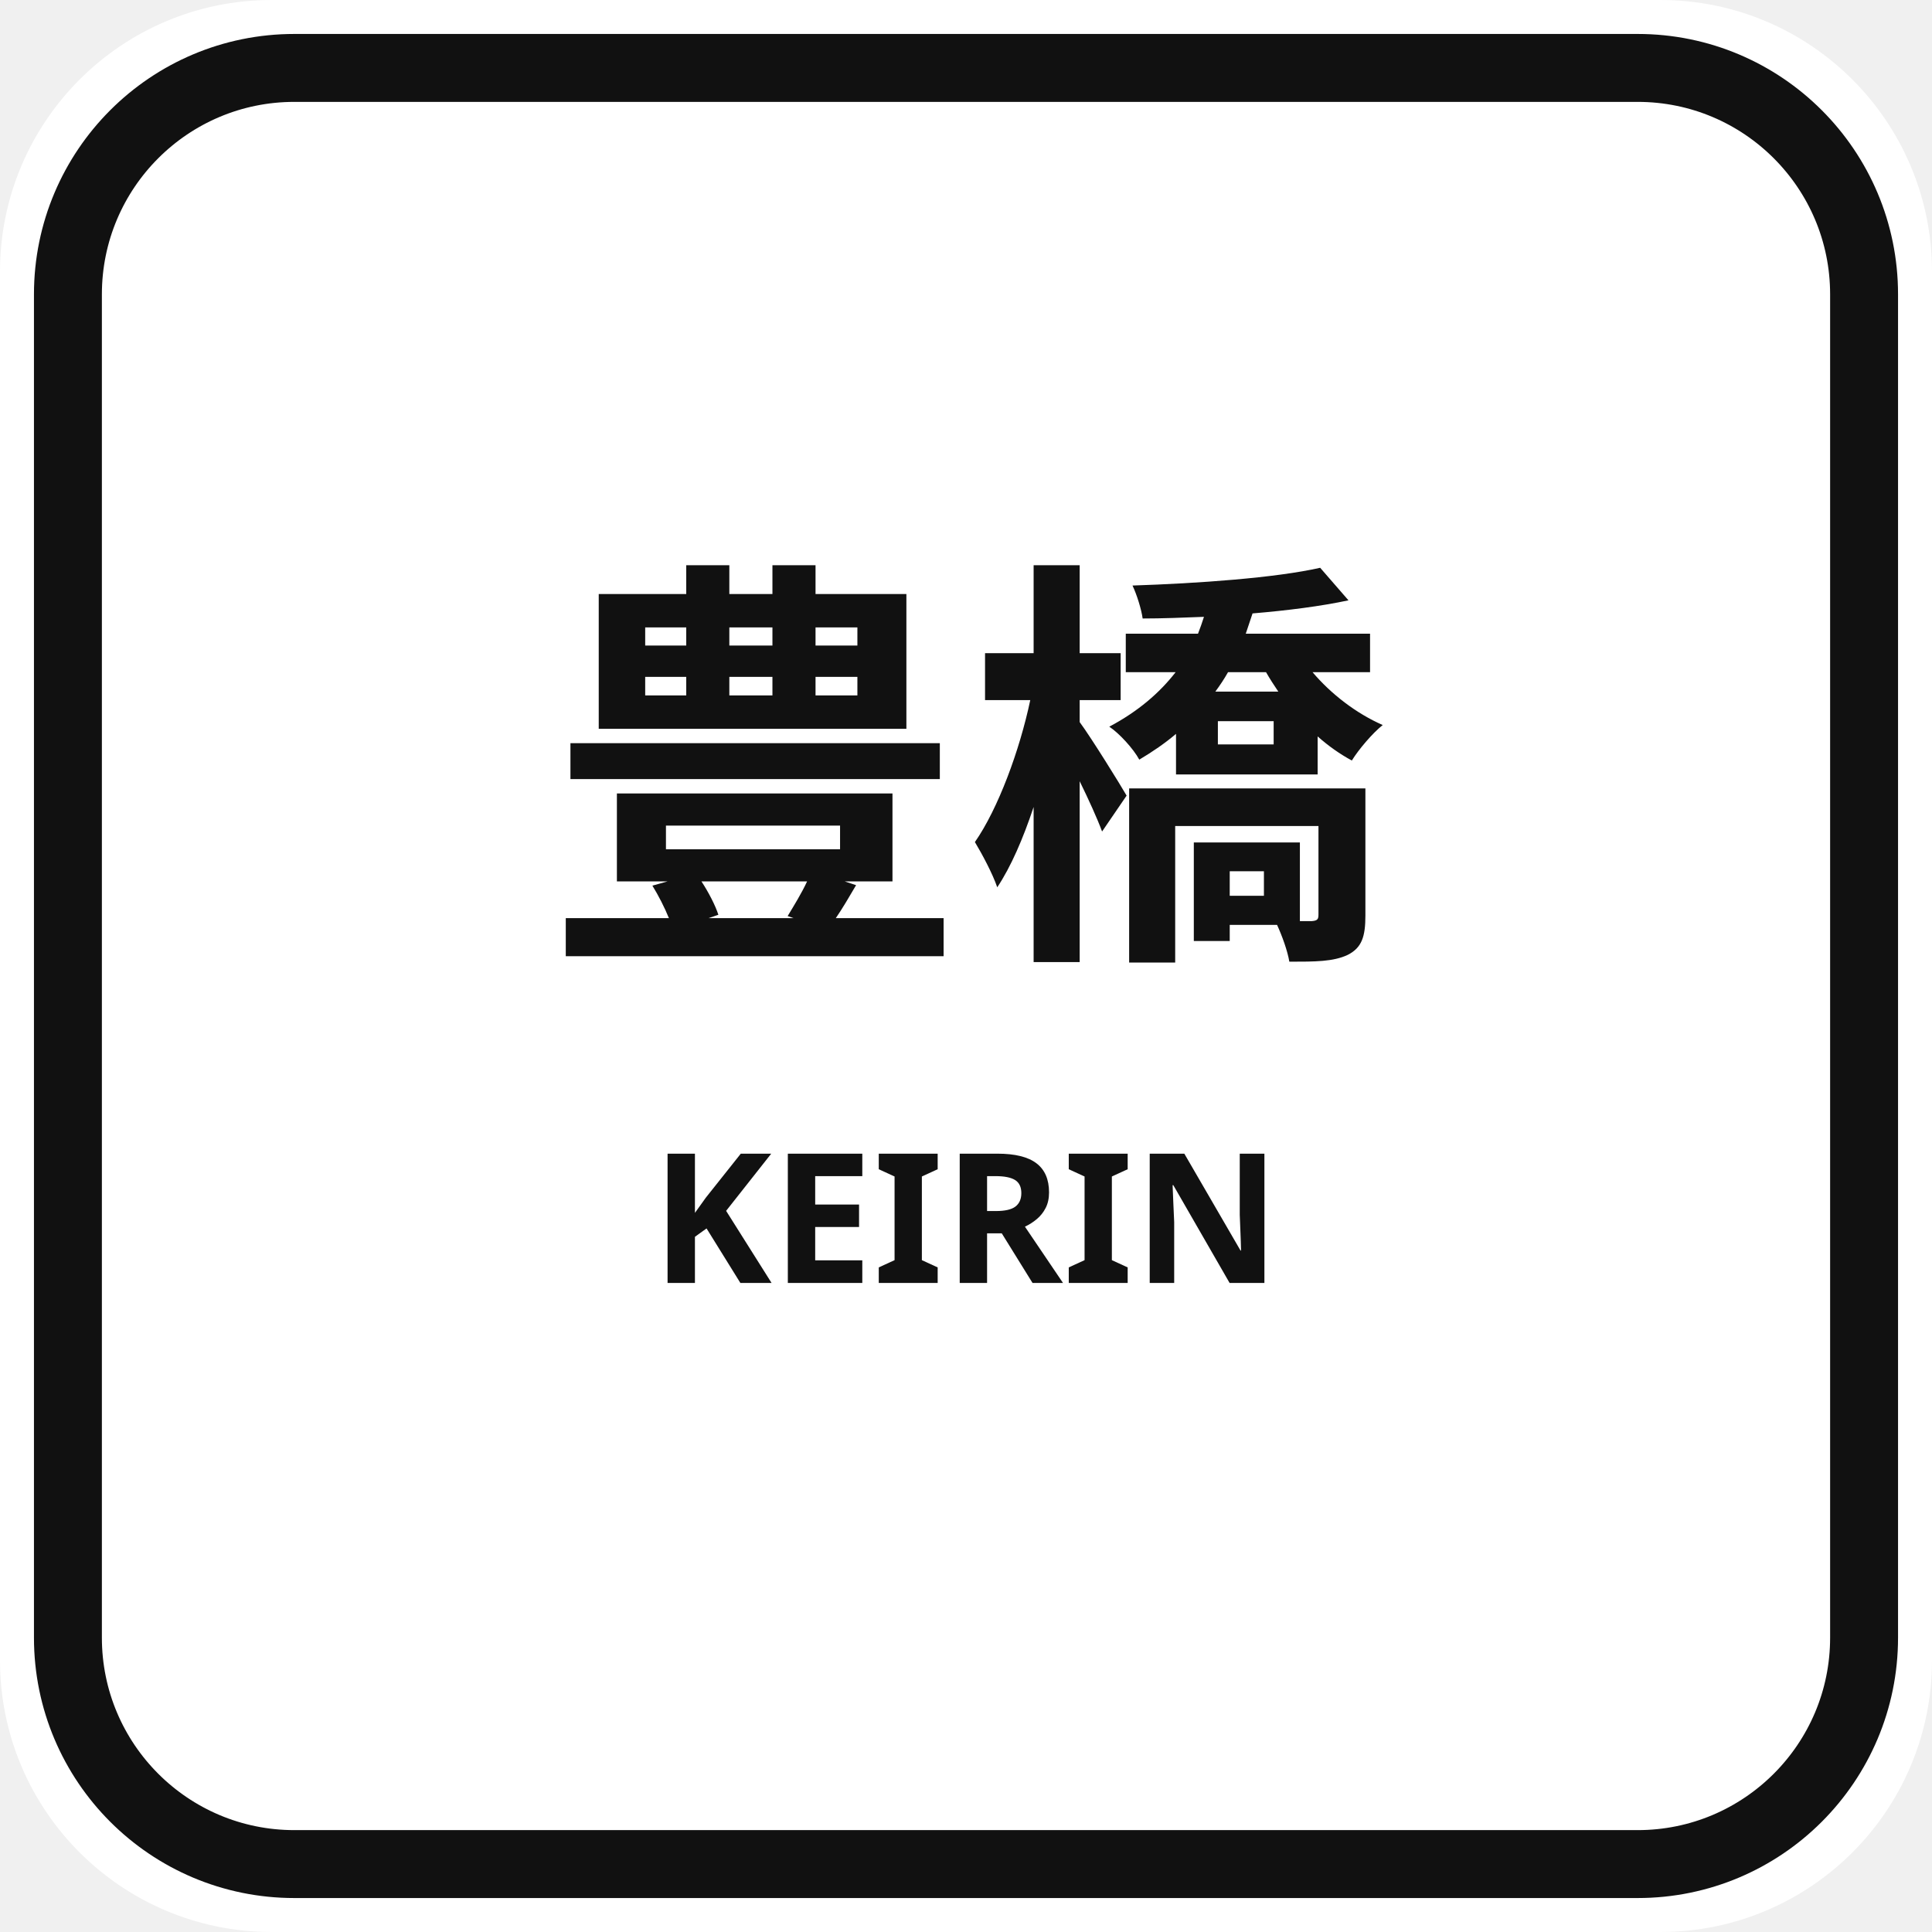
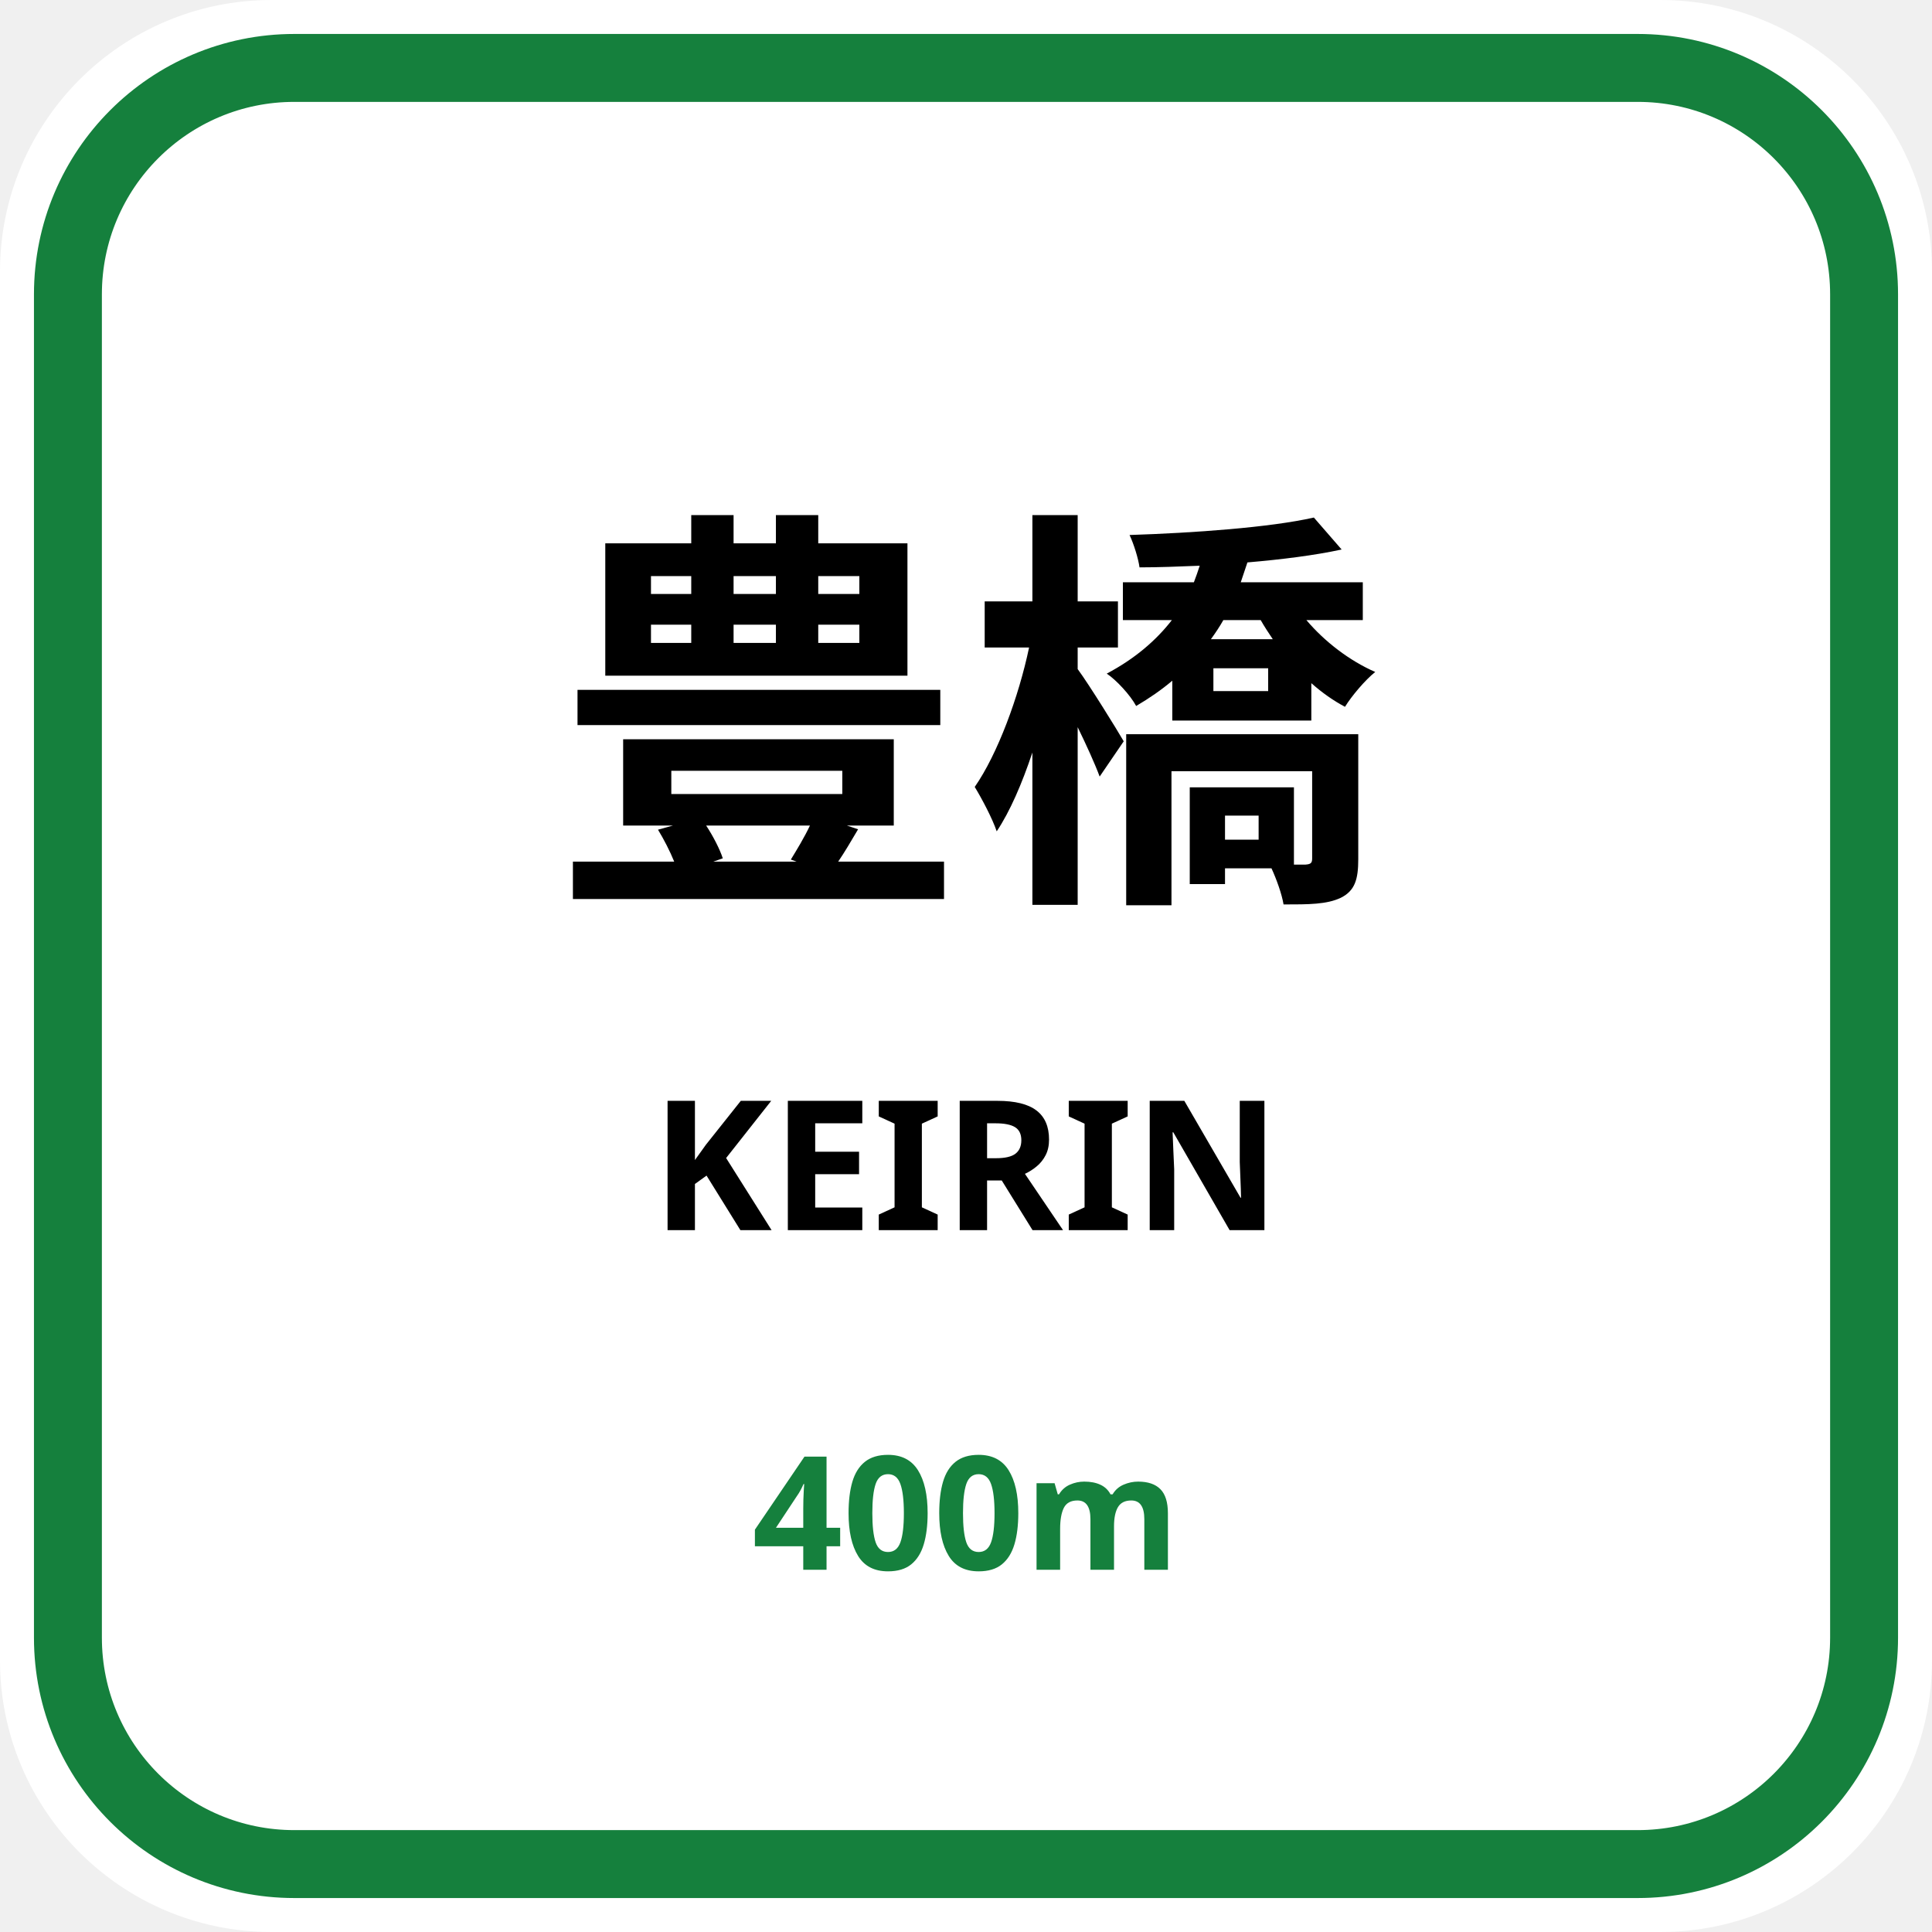
<svg xmlns="http://www.w3.org/2000/svg" viewBox="0 0 512 512">
  <rect width="512" height="512" rx="72" fill="white" />
-   <rect x="18" y="18" width="476" height="476" rx="60" fill="none" stroke="#111" stroke-width="18" />
-   <text x="256" y="245" text-anchor="middle" font-family="sans-serif" font-weight="700" font-size="112" fill="#111">豊橋</text>
-   <text x="256" y="340" text-anchor="middle" font-family="sans-serif" font-weight="700" font-size="48" fill="#111">KEIRIN</text>
+   <rect x="18" y="18" width="476" height="476" rx="60" fill="none" stroke="#15803d" stroke-width="18" />
+   <text x="256" y="230" text-anchor="middle" font-family="sans-serif" font-weight="800" font-size="110">豊橋</text>
+   <text x="256" y="326" text-anchor="middle" font-family="sans-serif" font-weight="800" font-size="48">KEIRIN</text>
+   <text x="256" y="416" text-anchor="middle" font-family="sans-serif" font-weight="900" font-size="42" fill="#15803d">400m</text>
</svg>
